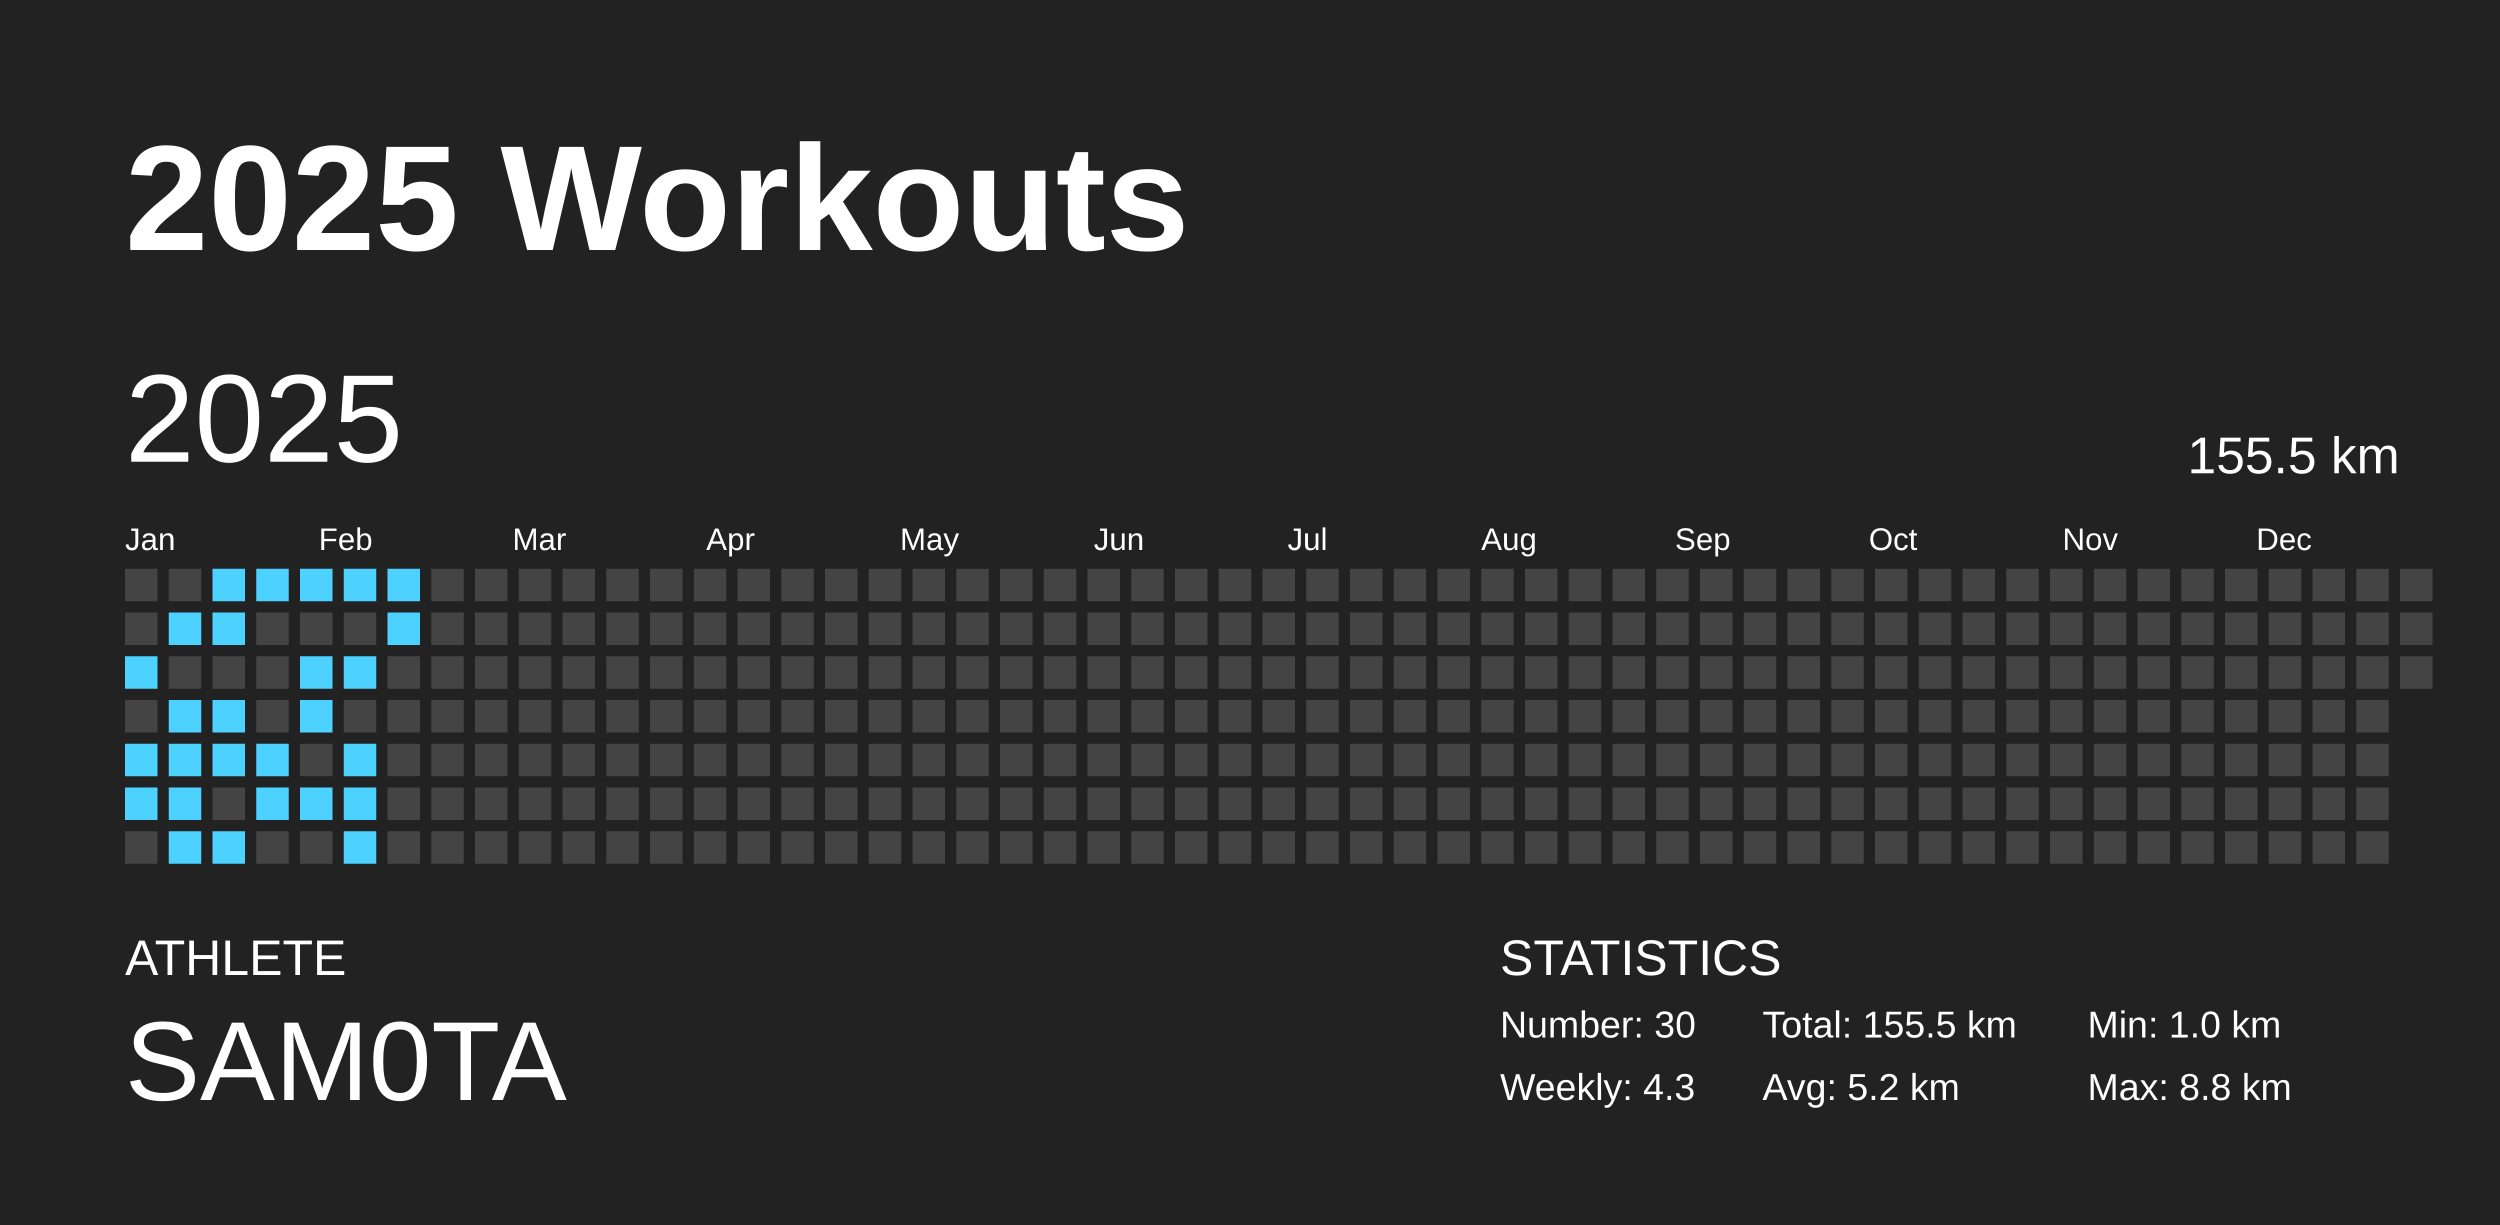
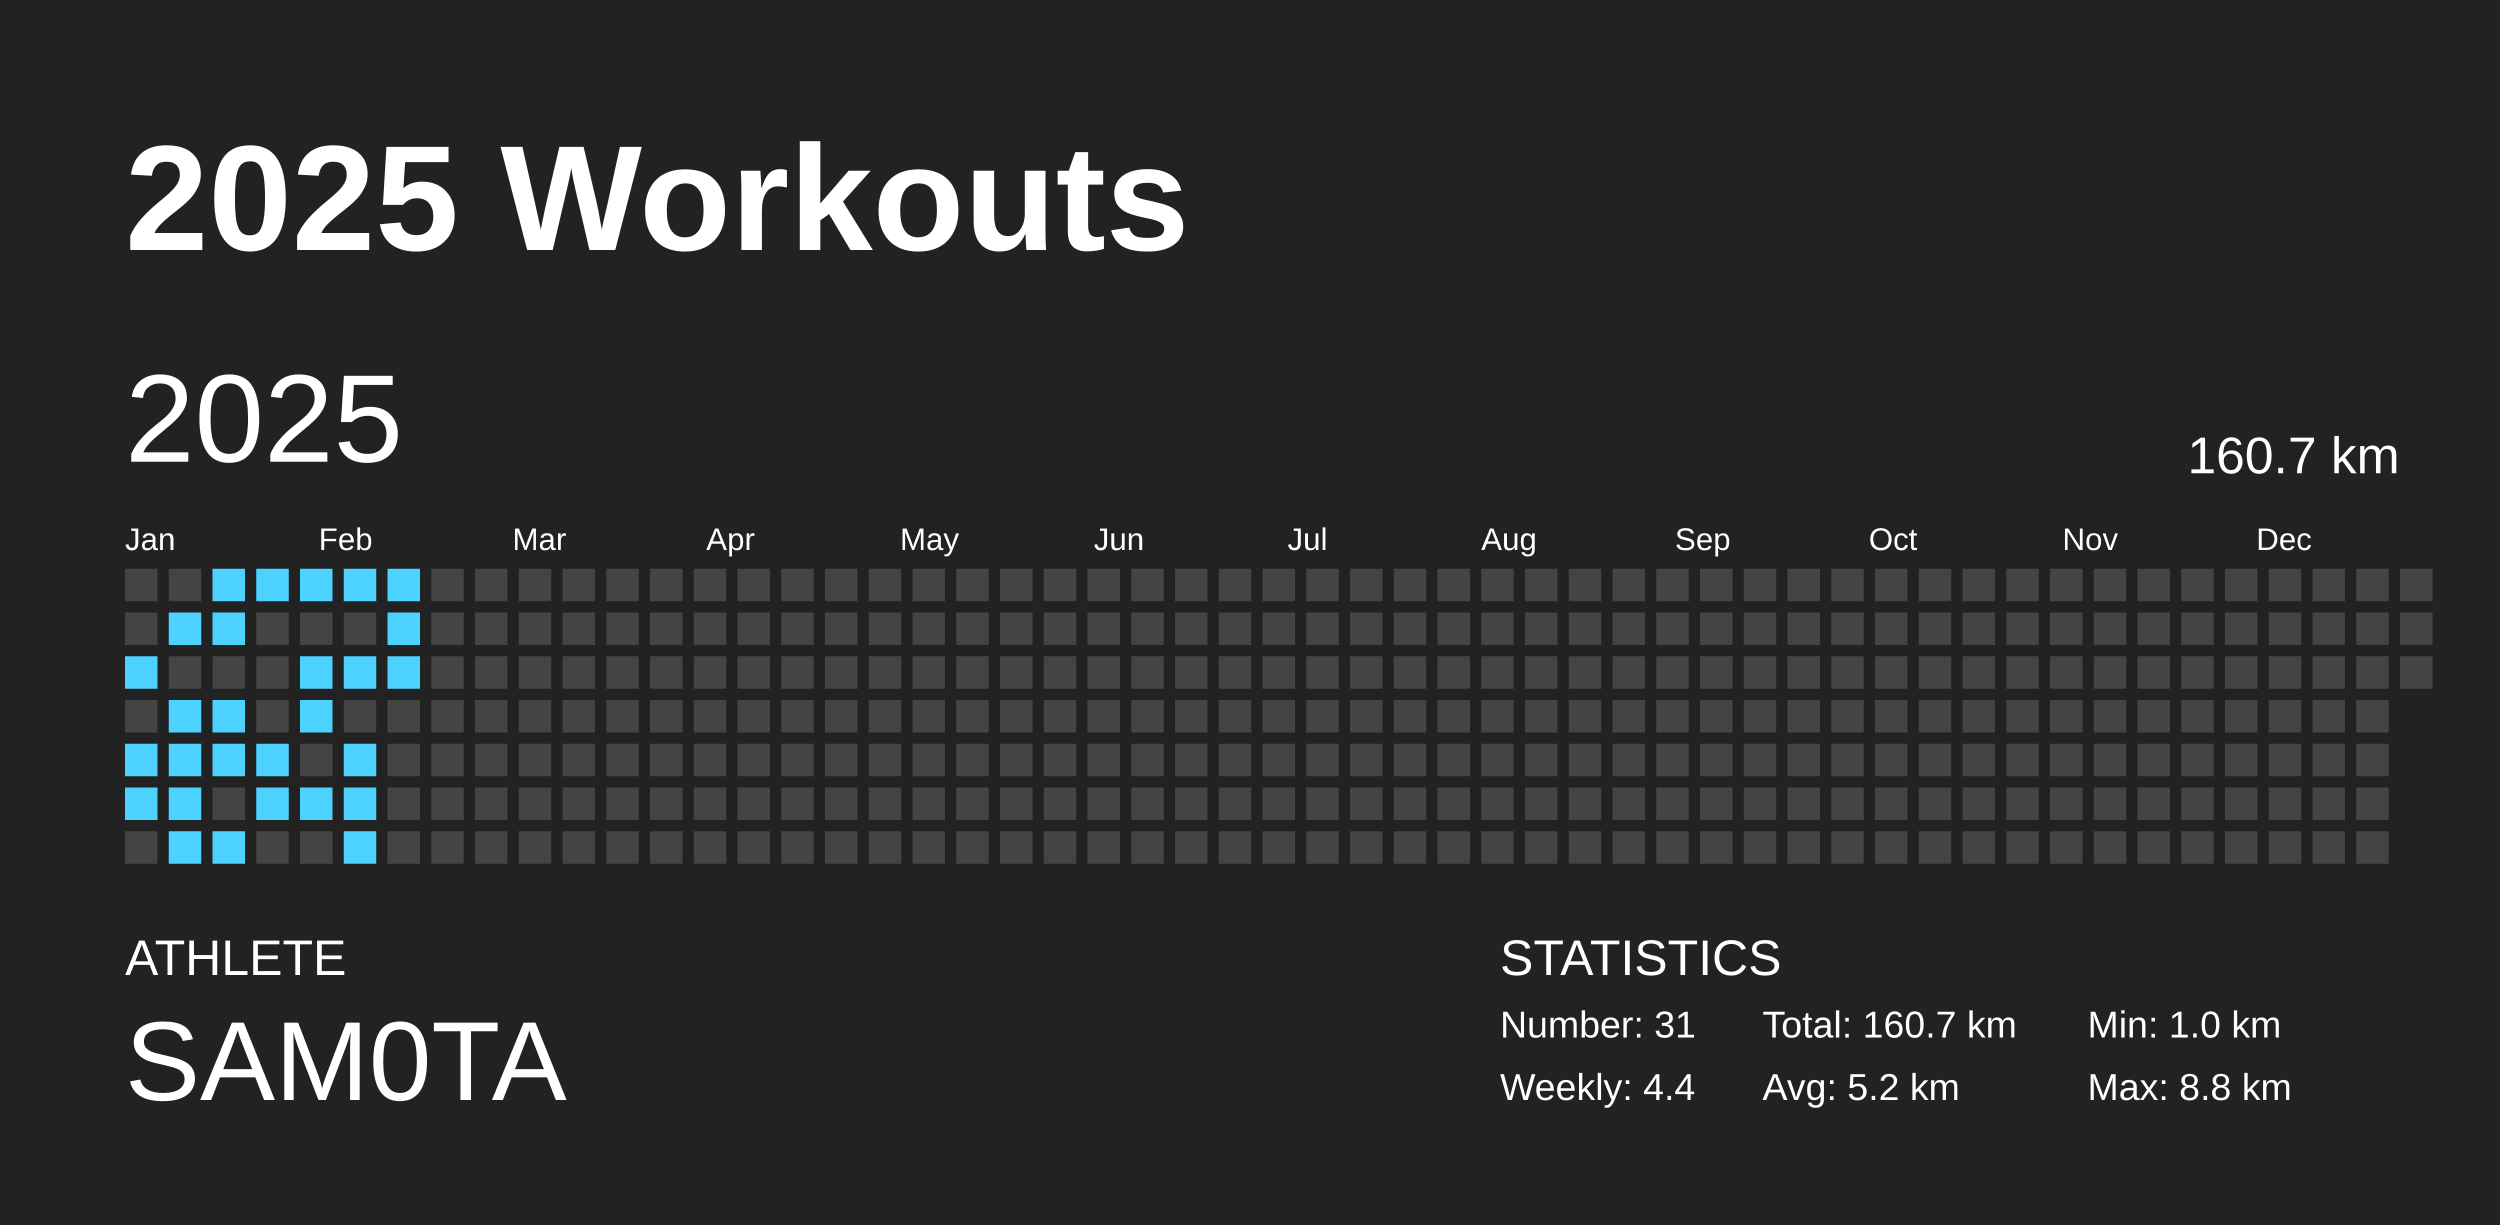
<svg xmlns="http://www.w3.org/2000/svg" baseProfile="full" height="98mm" version="1.1" viewBox="0,0,200,98" width="200mm">
  <defs />
  <rect fill="#222222" height="98" width="200" x="0" y="0" />
  <text fill="#FFFFFF" style="font-size:12px; font-family:Arial; font-weight:bold;" x="10" y="20">2025 Workouts</text>
  <text fill="#FFFFFF" style="font-size:4px; font-family:Arial" x="10" y="78">ATHLETE</text>
  <text fill="#FFFFFF" style="font-size:9px; font-family:Arial" x="10" y="88">SAM0TA</text>
  <text fill="#FFFFFF" style="font-size:4px; font-family:Arial" x="120" y="78">STATISTICS</text>
-   <text fill="#FFFFFF" style="font-size:3px; font-family:Arial" x="120" y="83">Number: 30</text>
-   <text fill="#FFFFFF" style="font-size:3px; font-family:Arial" x="120" y="88">Weekly: 4.3</text>
-   <text fill="#FFFFFF" style="font-size:3px; font-family:Arial" x="141" y="83">Total: 155.5 km</text>
+   <text fill="#FFFFFF" style="font-size:3px; font-family:Arial" x="120" y="83">Number: 31</text>
+   <text fill="#FFFFFF" style="font-size:3px; font-family:Arial" x="120" y="88">Weekly: 4.4</text>
+   <text fill="#FFFFFF" style="font-size:3px; font-family:Arial" x="141" y="83">Total: 160.7 km</text>
  <text fill="#FFFFFF" style="font-size:3px; font-family:Arial" x="141" y="88">Avg: 5.2 km</text>
  <text fill="#FFFFFF" style="font-size:3px; font-family:Arial" x="167" y="83">Min: 1.0 km</text>
  <text fill="#FFFFFF" style="font-size:3px; font-family:Arial" x="167" y="88">Max: 8.8 km</text>
  <text dominant-baseline="hanging" fill="#FFFFFF" style="font-size:10.0px; font-family:Arial;" x="10" y="30">2025</text>
-   <text dominant-baseline="hanging" fill="#FFFFFF" style="font-size:4.125px; font-family:Arial;" x="175" y="35">155.5 km</text>
+   <text dominant-baseline="hanging" fill="#FFFFFF" style="font-size:4.125px; font-family:Arial;" x="175" y="35">160.7 km</text>
  <text fill="#FFFFFF" style="font-size:2.5px; font-family:Arial" x="10.0" y="44">Jan</text>
  <text fill="#FFFFFF" style="font-size:2.5px; font-family:Arial" x="25.5" y="44">Feb</text>
  <text fill="#FFFFFF" style="font-size:2.5px; font-family:Arial" x="41.0" y="44">Mar</text>
  <text fill="#FFFFFF" style="font-size:2.5px; font-family:Arial" x="56.5" y="44">Apr</text>
  <text fill="#FFFFFF" style="font-size:2.5px; font-family:Arial" x="72.0" y="44">May</text>
  <text fill="#FFFFFF" style="font-size:2.5px; font-family:Arial" x="87.5" y="44">Jun</text>
  <text fill="#FFFFFF" style="font-size:2.5px; font-family:Arial" x="103.0" y="44">Jul</text>
  <text fill="#FFFFFF" style="font-size:2.5px; font-family:Arial" x="118.5" y="44">Aug</text>
  <text fill="#FFFFFF" style="font-size:2.5px; font-family:Arial" x="134.0" y="44">Sep</text>
  <text fill="#FFFFFF" style="font-size:2.5px; font-family:Arial" x="149.5" y="44">Oct</text>
  <text fill="#FFFFFF" style="font-size:2.5px; font-family:Arial" x="165.0" y="44">Nov</text>
  <text fill="#FFFFFF" style="font-size:2.5px; font-family:Arial" x="180.5" y="44">Dec</text>
  <rect fill="#444444" height="2.6" width="2.6" x="10.0" y="45.5" />
  <rect fill="#444444" height="2.6" width="2.6" x="10.0" y="49.0" />
  <rect fill="#4dd2ff" height="2.6" width="2.6" x="10.0" y="52.5" />
  <rect fill="#444444" height="2.6" width="2.6" x="10.0" y="56.0" />
  <rect fill="#4dd2ff" height="2.6" width="2.6" x="10.0" y="59.5" />
  <rect fill="#4dd2ff" height="2.6" width="2.6" x="10.0" y="63.0" />
  <rect fill="#444444" height="2.6" width="2.6" x="10.0" y="66.5" />
  <rect fill="#444444" height="2.6" width="2.6" x="13.5" y="45.5" />
  <rect fill="#4dd2ff" height="2.6" width="2.6" x="13.5" y="49.0" />
  <rect fill="#444444" height="2.6" width="2.6" x="13.5" y="52.5" />
  <rect fill="#4dd2ff" height="2.6" width="2.6" x="13.5" y="56.0" />
  <rect fill="#4dd2ff" height="2.6" width="2.6" x="13.5" y="59.5" />
  <rect fill="#4dd2ff" height="2.6" width="2.6" x="13.5" y="63.0" />
  <rect fill="#4dd2ff" height="2.6" width="2.6" x="13.5" y="66.5" />
  <rect fill="#4dd2ff" height="2.6" width="2.6" x="17.0" y="45.5" />
  <rect fill="#4dd2ff" height="2.6" width="2.6" x="17.0" y="49.0" />
  <rect fill="#444444" height="2.6" width="2.6" x="17.0" y="52.5" />
  <rect fill="#4dd2ff" height="2.6" width="2.6" x="17.0" y="56.0" />
  <rect fill="#4dd2ff" height="2.6" width="2.6" x="17.0" y="59.5" />
  <rect fill="#444444" height="2.6" width="2.6" x="17.0" y="63.0" />
  <rect fill="#4dd2ff" height="2.6" width="2.6" x="17.0" y="66.5" />
  <rect fill="#4dd2ff" height="2.6" width="2.6" x="20.5" y="45.5" />
  <rect fill="#444444" height="2.6" width="2.6" x="20.5" y="49.0" />
  <rect fill="#444444" height="2.6" width="2.6" x="20.5" y="52.5" />
  <rect fill="#444444" height="2.6" width="2.6" x="20.5" y="56.0" />
  <rect fill="#4dd2ff" height="2.6" width="2.6" x="20.5" y="59.5" />
  <rect fill="#4dd2ff" height="2.6" width="2.6" x="20.5" y="63.0" />
  <rect fill="#444444" height="2.6" width="2.6" x="20.5" y="66.5" />
  <rect fill="#4dd2ff" height="2.6" width="2.6" x="24.0" y="45.5" />
  <rect fill="#444444" height="2.6" width="2.6" x="24.0" y="49.0" />
  <rect fill="#4dd2ff" height="2.6" width="2.6" x="24.0" y="52.5" />
  <rect fill="#4dd2ff" height="2.6" width="2.6" x="24.0" y="56.0" />
  <rect fill="#444444" height="2.6" width="2.6" x="24.0" y="59.5" />
  <rect fill="#4dd2ff" height="2.6" width="2.6" x="24.0" y="63.0" />
  <rect fill="#444444" height="2.6" width="2.6" x="24.0" y="66.5" />
  <rect fill="#4dd2ff" height="2.6" width="2.6" x="27.5" y="45.5" />
  <rect fill="#444444" height="2.6" width="2.6" x="27.5" y="49.0" />
  <rect fill="#4dd2ff" height="2.6" width="2.6" x="27.5" y="52.5" />
  <rect fill="#444444" height="2.6" width="2.6" x="27.5" y="56.0" />
  <rect fill="#4dd2ff" height="2.6" width="2.6" x="27.5" y="59.5" />
  <rect fill="#4dd2ff" height="2.6" width="2.6" x="27.5" y="63.0" />
  <rect fill="#4dd2ff" height="2.6" width="2.6" x="27.5" y="66.5" />
  <rect fill="#4dd2ff" height="2.6" width="2.6" x="31.0" y="45.5" />
  <rect fill="#4dd2ff" height="2.6" width="2.6" x="31.0" y="49.0" />
-   <rect fill="#444444" height="2.6" width="2.6" x="31.0" y="52.5" />
+   <rect fill="#4dd2ff" height="2.6" width="2.6" x="31.0" y="52.5" />
  <rect fill="#444444" height="2.6" width="2.6" x="31.0" y="56.0" />
  <rect fill="#444444" height="2.6" width="2.6" x="31.0" y="59.5" />
  <rect fill="#444444" height="2.6" width="2.6" x="31.0" y="63.0" />
  <rect fill="#444444" height="2.6" width="2.6" x="31.0" y="66.5" />
  <rect fill="#444444" height="2.6" width="2.6" x="34.5" y="45.5" />
  <rect fill="#444444" height="2.6" width="2.6" x="34.5" y="49.0" />
  <rect fill="#444444" height="2.6" width="2.6" x="34.5" y="52.5" />
  <rect fill="#444444" height="2.6" width="2.6" x="34.5" y="56.0" />
  <rect fill="#444444" height="2.6" width="2.6" x="34.5" y="59.5" />
  <rect fill="#444444" height="2.6" width="2.6" x="34.5" y="63.0" />
  <rect fill="#444444" height="2.6" width="2.6" x="34.5" y="66.5" />
  <rect fill="#444444" height="2.6" width="2.6" x="38.0" y="45.5" />
  <rect fill="#444444" height="2.6" width="2.6" x="38.0" y="49.0" />
  <rect fill="#444444" height="2.6" width="2.6" x="38.0" y="52.5" />
  <rect fill="#444444" height="2.6" width="2.6" x="38.0" y="56.0" />
  <rect fill="#444444" height="2.6" width="2.6" x="38.0" y="59.5" />
  <rect fill="#444444" height="2.6" width="2.6" x="38.0" y="63.0" />
  <rect fill="#444444" height="2.6" width="2.6" x="38.0" y="66.5" />
  <rect fill="#444444" height="2.6" width="2.6" x="41.5" y="45.5" />
  <rect fill="#444444" height="2.6" width="2.6" x="41.5" y="49.0" />
  <rect fill="#444444" height="2.6" width="2.6" x="41.5" y="52.5" />
  <rect fill="#444444" height="2.6" width="2.6" x="41.5" y="56.0" />
  <rect fill="#444444" height="2.6" width="2.6" x="41.5" y="59.5" />
  <rect fill="#444444" height="2.6" width="2.6" x="41.5" y="63.0" />
  <rect fill="#444444" height="2.6" width="2.6" x="41.5" y="66.5" />
  <rect fill="#444444" height="2.6" width="2.6" x="45.0" y="45.5" />
  <rect fill="#444444" height="2.6" width="2.6" x="45.0" y="49.0" />
  <rect fill="#444444" height="2.6" width="2.6" x="45.0" y="52.5" />
  <rect fill="#444444" height="2.6" width="2.6" x="45.0" y="56.0" />
  <rect fill="#444444" height="2.6" width="2.6" x="45.0" y="59.5" />
  <rect fill="#444444" height="2.6" width="2.6" x="45.0" y="63.0" />
  <rect fill="#444444" height="2.6" width="2.6" x="45.0" y="66.5" />
  <rect fill="#444444" height="2.6" width="2.6" x="48.5" y="45.5" />
  <rect fill="#444444" height="2.6" width="2.6" x="48.5" y="49.0" />
  <rect fill="#444444" height="2.6" width="2.6" x="48.5" y="52.5" />
  <rect fill="#444444" height="2.6" width="2.6" x="48.5" y="56.0" />
  <rect fill="#444444" height="2.6" width="2.6" x="48.5" y="59.5" />
  <rect fill="#444444" height="2.6" width="2.6" x="48.5" y="63.0" />
  <rect fill="#444444" height="2.6" width="2.6" x="48.5" y="66.5" />
  <rect fill="#444444" height="2.6" width="2.6" x="52.0" y="45.5" />
  <rect fill="#444444" height="2.6" width="2.6" x="52.0" y="49.0" />
  <rect fill="#444444" height="2.6" width="2.6" x="52.0" y="52.5" />
  <rect fill="#444444" height="2.6" width="2.6" x="52.0" y="56.0" />
  <rect fill="#444444" height="2.6" width="2.6" x="52.0" y="59.5" />
  <rect fill="#444444" height="2.6" width="2.6" x="52.0" y="63.0" />
  <rect fill="#444444" height="2.6" width="2.6" x="52.0" y="66.5" />
  <rect fill="#444444" height="2.6" width="2.6" x="55.5" y="45.5" />
  <rect fill="#444444" height="2.6" width="2.6" x="55.5" y="49.0" />
  <rect fill="#444444" height="2.6" width="2.6" x="55.5" y="52.5" />
  <rect fill="#444444" height="2.6" width="2.6" x="55.5" y="56.0" />
  <rect fill="#444444" height="2.6" width="2.6" x="55.5" y="59.5" />
  <rect fill="#444444" height="2.6" width="2.6" x="55.5" y="63.0" />
  <rect fill="#444444" height="2.6" width="2.6" x="55.5" y="66.5" />
  <rect fill="#444444" height="2.6" width="2.6" x="59.0" y="45.5" />
  <rect fill="#444444" height="2.6" width="2.6" x="59.0" y="49.0" />
  <rect fill="#444444" height="2.6" width="2.6" x="59.0" y="52.5" />
  <rect fill="#444444" height="2.6" width="2.6" x="59.0" y="56.0" />
  <rect fill="#444444" height="2.6" width="2.6" x="59.0" y="59.5" />
  <rect fill="#444444" height="2.6" width="2.6" x="59.0" y="63.0" />
  <rect fill="#444444" height="2.6" width="2.6" x="59.0" y="66.5" />
  <rect fill="#444444" height="2.6" width="2.6" x="62.5" y="45.5" />
  <rect fill="#444444" height="2.6" width="2.6" x="62.5" y="49.0" />
  <rect fill="#444444" height="2.6" width="2.6" x="62.5" y="52.5" />
  <rect fill="#444444" height="2.6" width="2.6" x="62.5" y="56.0" />
  <rect fill="#444444" height="2.6" width="2.6" x="62.5" y="59.5" />
  <rect fill="#444444" height="2.6" width="2.6" x="62.5" y="63.0" />
  <rect fill="#444444" height="2.6" width="2.6" x="62.5" y="66.5" />
  <rect fill="#444444" height="2.6" width="2.6" x="66.0" y="45.5" />
  <rect fill="#444444" height="2.6" width="2.6" x="66.0" y="49.0" />
  <rect fill="#444444" height="2.6" width="2.6" x="66.0" y="52.5" />
  <rect fill="#444444" height="2.6" width="2.6" x="66.0" y="56.0" />
  <rect fill="#444444" height="2.6" width="2.6" x="66.0" y="59.5" />
  <rect fill="#444444" height="2.6" width="2.6" x="66.0" y="63.0" />
  <rect fill="#444444" height="2.6" width="2.6" x="66.0" y="66.5" />
  <rect fill="#444444" height="2.6" width="2.6" x="69.5" y="45.5" />
  <rect fill="#444444" height="2.6" width="2.6" x="69.5" y="49.0" />
  <rect fill="#444444" height="2.6" width="2.6" x="69.5" y="52.5" />
  <rect fill="#444444" height="2.6" width="2.6" x="69.5" y="56.0" />
  <rect fill="#444444" height="2.6" width="2.6" x="69.5" y="59.5" />
  <rect fill="#444444" height="2.6" width="2.6" x="69.5" y="63.0" />
  <rect fill="#444444" height="2.6" width="2.6" x="69.5" y="66.5" />
  <rect fill="#444444" height="2.6" width="2.6" x="73.0" y="45.5" />
  <rect fill="#444444" height="2.6" width="2.6" x="73.0" y="49.0" />
  <rect fill="#444444" height="2.6" width="2.6" x="73.0" y="52.5" />
  <rect fill="#444444" height="2.6" width="2.6" x="73.0" y="56.0" />
  <rect fill="#444444" height="2.6" width="2.6" x="73.0" y="59.5" />
  <rect fill="#444444" height="2.6" width="2.6" x="73.0" y="63.0" />
  <rect fill="#444444" height="2.6" width="2.6" x="73.0" y="66.5" />
  <rect fill="#444444" height="2.6" width="2.6" x="76.5" y="45.5" />
  <rect fill="#444444" height="2.6" width="2.6" x="76.5" y="49.0" />
  <rect fill="#444444" height="2.6" width="2.6" x="76.5" y="52.5" />
  <rect fill="#444444" height="2.6" width="2.6" x="76.5" y="56.0" />
  <rect fill="#444444" height="2.6" width="2.6" x="76.5" y="59.5" />
  <rect fill="#444444" height="2.6" width="2.6" x="76.5" y="63.0" />
  <rect fill="#444444" height="2.6" width="2.6" x="76.5" y="66.5" />
  <rect fill="#444444" height="2.6" width="2.6" x="80.0" y="45.5" />
  <rect fill="#444444" height="2.6" width="2.6" x="80.0" y="49.0" />
  <rect fill="#444444" height="2.6" width="2.6" x="80.0" y="52.5" />
  <rect fill="#444444" height="2.6" width="2.6" x="80.0" y="56.0" />
  <rect fill="#444444" height="2.6" width="2.6" x="80.0" y="59.5" />
  <rect fill="#444444" height="2.6" width="2.6" x="80.0" y="63.0" />
  <rect fill="#444444" height="2.6" width="2.6" x="80.0" y="66.5" />
  <rect fill="#444444" height="2.6" width="2.6" x="83.5" y="45.5" />
  <rect fill="#444444" height="2.6" width="2.6" x="83.5" y="49.0" />
  <rect fill="#444444" height="2.6" width="2.6" x="83.5" y="52.5" />
  <rect fill="#444444" height="2.6" width="2.6" x="83.5" y="56.0" />
  <rect fill="#444444" height="2.6" width="2.6" x="83.5" y="59.5" />
  <rect fill="#444444" height="2.6" width="2.6" x="83.5" y="63.0" />
  <rect fill="#444444" height="2.6" width="2.6" x="83.5" y="66.5" />
  <rect fill="#444444" height="2.6" width="2.6" x="87.0" y="45.5" />
  <rect fill="#444444" height="2.6" width="2.6" x="87.0" y="49.0" />
  <rect fill="#444444" height="2.6" width="2.6" x="87.0" y="52.5" />
  <rect fill="#444444" height="2.6" width="2.6" x="87.0" y="56.0" />
  <rect fill="#444444" height="2.6" width="2.6" x="87.0" y="59.5" />
  <rect fill="#444444" height="2.6" width="2.6" x="87.0" y="63.0" />
  <rect fill="#444444" height="2.6" width="2.6" x="87.0" y="66.5" />
  <rect fill="#444444" height="2.6" width="2.6" x="90.5" y="45.5" />
  <rect fill="#444444" height="2.6" width="2.6" x="90.5" y="49.0" />
  <rect fill="#444444" height="2.6" width="2.6" x="90.5" y="52.5" />
  <rect fill="#444444" height="2.6" width="2.6" x="90.5" y="56.0" />
  <rect fill="#444444" height="2.6" width="2.6" x="90.5" y="59.5" />
  <rect fill="#444444" height="2.6" width="2.6" x="90.5" y="63.0" />
  <rect fill="#444444" height="2.6" width="2.6" x="90.5" y="66.5" />
  <rect fill="#444444" height="2.6" width="2.6" x="94.0" y="45.5" />
  <rect fill="#444444" height="2.6" width="2.6" x="94.0" y="49.0" />
  <rect fill="#444444" height="2.6" width="2.6" x="94.0" y="52.5" />
  <rect fill="#444444" height="2.6" width="2.6" x="94.0" y="56.0" />
  <rect fill="#444444" height="2.6" width="2.6" x="94.0" y="59.5" />
  <rect fill="#444444" height="2.6" width="2.6" x="94.0" y="63.0" />
  <rect fill="#444444" height="2.6" width="2.6" x="94.0" y="66.5" />
  <rect fill="#444444" height="2.6" width="2.6" x="97.5" y="45.5" />
  <rect fill="#444444" height="2.6" width="2.6" x="97.5" y="49.0" />
  <rect fill="#444444" height="2.6" width="2.6" x="97.5" y="52.5" />
  <rect fill="#444444" height="2.6" width="2.6" x="97.5" y="56.0" />
  <rect fill="#444444" height="2.6" width="2.6" x="97.5" y="59.5" />
  <rect fill="#444444" height="2.6" width="2.6" x="97.5" y="63.0" />
  <rect fill="#444444" height="2.6" width="2.6" x="97.5" y="66.5" />
  <rect fill="#444444" height="2.6" width="2.6" x="101.0" y="45.5" />
  <rect fill="#444444" height="2.6" width="2.6" x="101.0" y="49.0" />
  <rect fill="#444444" height="2.6" width="2.6" x="101.0" y="52.5" />
  <rect fill="#444444" height="2.6" width="2.6" x="101.0" y="56.0" />
  <rect fill="#444444" height="2.6" width="2.6" x="101.0" y="59.5" />
  <rect fill="#444444" height="2.6" width="2.6" x="101.0" y="63.0" />
  <rect fill="#444444" height="2.6" width="2.6" x="101.0" y="66.5" />
  <rect fill="#444444" height="2.6" width="2.6" x="104.5" y="45.5" />
  <rect fill="#444444" height="2.6" width="2.6" x="104.5" y="49.0" />
  <rect fill="#444444" height="2.6" width="2.6" x="104.5" y="52.5" />
  <rect fill="#444444" height="2.6" width="2.6" x="104.5" y="56.0" />
  <rect fill="#444444" height="2.6" width="2.6" x="104.5" y="59.5" />
  <rect fill="#444444" height="2.6" width="2.6" x="104.5" y="63.0" />
  <rect fill="#444444" height="2.6" width="2.6" x="104.5" y="66.5" />
  <rect fill="#444444" height="2.6" width="2.6" x="108.0" y="45.5" />
  <rect fill="#444444" height="2.6" width="2.6" x="108.0" y="49.0" />
  <rect fill="#444444" height="2.6" width="2.6" x="108.0" y="52.5" />
  <rect fill="#444444" height="2.6" width="2.6" x="108.0" y="56.0" />
  <rect fill="#444444" height="2.6" width="2.6" x="108.0" y="59.5" />
  <rect fill="#444444" height="2.6" width="2.6" x="108.0" y="63.0" />
  <rect fill="#444444" height="2.6" width="2.6" x="108.0" y="66.5" />
  <rect fill="#444444" height="2.6" width="2.6" x="111.5" y="45.5" />
  <rect fill="#444444" height="2.6" width="2.6" x="111.5" y="49.0" />
  <rect fill="#444444" height="2.6" width="2.6" x="111.5" y="52.5" />
  <rect fill="#444444" height="2.6" width="2.6" x="111.5" y="56.0" />
  <rect fill="#444444" height="2.6" width="2.6" x="111.5" y="59.5" />
  <rect fill="#444444" height="2.6" width="2.6" x="111.5" y="63.0" />
  <rect fill="#444444" height="2.6" width="2.6" x="111.5" y="66.5" />
  <rect fill="#444444" height="2.6" width="2.6" x="115.0" y="45.5" />
  <rect fill="#444444" height="2.6" width="2.6" x="115.0" y="49.0" />
  <rect fill="#444444" height="2.6" width="2.6" x="115.0" y="52.5" />
  <rect fill="#444444" height="2.6" width="2.6" x="115.0" y="56.0" />
  <rect fill="#444444" height="2.6" width="2.6" x="115.0" y="59.5" />
  <rect fill="#444444" height="2.6" width="2.6" x="115.0" y="63.0" />
  <rect fill="#444444" height="2.6" width="2.6" x="115.0" y="66.5" />
  <rect fill="#444444" height="2.6" width="2.6" x="118.5" y="45.5" />
  <rect fill="#444444" height="2.6" width="2.6" x="118.5" y="49.0" />
  <rect fill="#444444" height="2.6" width="2.6" x="118.5" y="52.5" />
  <rect fill="#444444" height="2.6" width="2.6" x="118.5" y="56.0" />
  <rect fill="#444444" height="2.6" width="2.6" x="118.5" y="59.5" />
  <rect fill="#444444" height="2.6" width="2.6" x="118.5" y="63.0" />
  <rect fill="#444444" height="2.6" width="2.6" x="118.5" y="66.5" />
  <rect fill="#444444" height="2.6" width="2.6" x="122.0" y="45.5" />
  <rect fill="#444444" height="2.6" width="2.6" x="122.0" y="49.0" />
  <rect fill="#444444" height="2.6" width="2.6" x="122.0" y="52.5" />
  <rect fill="#444444" height="2.6" width="2.6" x="122.0" y="56.0" />
  <rect fill="#444444" height="2.6" width="2.6" x="122.0" y="59.5" />
  <rect fill="#444444" height="2.6" width="2.6" x="122.0" y="63.0" />
  <rect fill="#444444" height="2.6" width="2.6" x="122.0" y="66.5" />
  <rect fill="#444444" height="2.6" width="2.6" x="125.5" y="45.5" />
  <rect fill="#444444" height="2.6" width="2.6" x="125.5" y="49.0" />
  <rect fill="#444444" height="2.6" width="2.6" x="125.5" y="52.5" />
  <rect fill="#444444" height="2.6" width="2.6" x="125.5" y="56.0" />
  <rect fill="#444444" height="2.6" width="2.6" x="125.5" y="59.5" />
  <rect fill="#444444" height="2.6" width="2.6" x="125.5" y="63.0" />
  <rect fill="#444444" height="2.6" width="2.6" x="125.5" y="66.5" />
  <rect fill="#444444" height="2.6" width="2.6" x="129.0" y="45.5" />
  <rect fill="#444444" height="2.6" width="2.6" x="129.0" y="49.0" />
  <rect fill="#444444" height="2.6" width="2.6" x="129.0" y="52.5" />
  <rect fill="#444444" height="2.6" width="2.6" x="129.0" y="56.0" />
  <rect fill="#444444" height="2.6" width="2.6" x="129.0" y="59.5" />
  <rect fill="#444444" height="2.6" width="2.6" x="129.0" y="63.0" />
  <rect fill="#444444" height="2.6" width="2.6" x="129.0" y="66.5" />
  <rect fill="#444444" height="2.6" width="2.6" x="132.5" y="45.5" />
  <rect fill="#444444" height="2.6" width="2.6" x="132.5" y="49.0" />
  <rect fill="#444444" height="2.6" width="2.6" x="132.5" y="52.5" />
  <rect fill="#444444" height="2.6" width="2.6" x="132.5" y="56.0" />
  <rect fill="#444444" height="2.6" width="2.6" x="132.5" y="59.5" />
  <rect fill="#444444" height="2.6" width="2.6" x="132.5" y="63.0" />
  <rect fill="#444444" height="2.6" width="2.6" x="132.5" y="66.5" />
  <rect fill="#444444" height="2.6" width="2.6" x="136.0" y="45.5" />
  <rect fill="#444444" height="2.6" width="2.6" x="136.0" y="49.0" />
  <rect fill="#444444" height="2.6" width="2.6" x="136.0" y="52.5" />
  <rect fill="#444444" height="2.6" width="2.6" x="136.0" y="56.0" />
  <rect fill="#444444" height="2.6" width="2.6" x="136.0" y="59.5" />
  <rect fill="#444444" height="2.6" width="2.6" x="136.0" y="63.0" />
  <rect fill="#444444" height="2.6" width="2.6" x="136.0" y="66.5" />
  <rect fill="#444444" height="2.6" width="2.6" x="139.5" y="45.5" />
  <rect fill="#444444" height="2.6" width="2.6" x="139.5" y="49.0" />
  <rect fill="#444444" height="2.6" width="2.6" x="139.5" y="52.5" />
  <rect fill="#444444" height="2.6" width="2.6" x="139.5" y="56.0" />
  <rect fill="#444444" height="2.6" width="2.6" x="139.5" y="59.5" />
  <rect fill="#444444" height="2.6" width="2.6" x="139.5" y="63.0" />
  <rect fill="#444444" height="2.6" width="2.6" x="139.5" y="66.5" />
  <rect fill="#444444" height="2.6" width="2.6" x="143.0" y="45.5" />
  <rect fill="#444444" height="2.6" width="2.6" x="143.0" y="49.0" />
  <rect fill="#444444" height="2.6" width="2.6" x="143.0" y="52.5" />
  <rect fill="#444444" height="2.6" width="2.6" x="143.0" y="56.0" />
  <rect fill="#444444" height="2.6" width="2.6" x="143.0" y="59.5" />
  <rect fill="#444444" height="2.6" width="2.6" x="143.0" y="63.0" />
  <rect fill="#444444" height="2.6" width="2.6" x="143.0" y="66.5" />
  <rect fill="#444444" height="2.6" width="2.6" x="146.5" y="45.5" />
  <rect fill="#444444" height="2.6" width="2.6" x="146.5" y="49.0" />
  <rect fill="#444444" height="2.6" width="2.6" x="146.5" y="52.5" />
  <rect fill="#444444" height="2.6" width="2.6" x="146.5" y="56.0" />
  <rect fill="#444444" height="2.6" width="2.6" x="146.5" y="59.5" />
  <rect fill="#444444" height="2.6" width="2.6" x="146.5" y="63.0" />
  <rect fill="#444444" height="2.6" width="2.6" x="146.5" y="66.5" />
  <rect fill="#444444" height="2.6" width="2.6" x="150.0" y="45.5" />
  <rect fill="#444444" height="2.6" width="2.6" x="150.0" y="49.0" />
  <rect fill="#444444" height="2.6" width="2.6" x="150.0" y="52.5" />
  <rect fill="#444444" height="2.6" width="2.6" x="150.0" y="56.0" />
  <rect fill="#444444" height="2.6" width="2.6" x="150.0" y="59.5" />
  <rect fill="#444444" height="2.6" width="2.6" x="150.0" y="63.0" />
  <rect fill="#444444" height="2.6" width="2.6" x="150.0" y="66.5" />
  <rect fill="#444444" height="2.6" width="2.6" x="153.5" y="45.5" />
  <rect fill="#444444" height="2.6" width="2.6" x="153.5" y="49.0" />
  <rect fill="#444444" height="2.6" width="2.6" x="153.5" y="52.5" />
  <rect fill="#444444" height="2.6" width="2.6" x="153.5" y="56.0" />
  <rect fill="#444444" height="2.6" width="2.6" x="153.5" y="59.5" />
  <rect fill="#444444" height="2.6" width="2.6" x="153.5" y="63.0" />
  <rect fill="#444444" height="2.6" width="2.6" x="153.5" y="66.5" />
  <rect fill="#444444" height="2.6" width="2.6" x="157.0" y="45.5" />
  <rect fill="#444444" height="2.6" width="2.6" x="157.0" y="49.0" />
  <rect fill="#444444" height="2.6" width="2.6" x="157.0" y="52.5" />
  <rect fill="#444444" height="2.6" width="2.6" x="157.0" y="56.0" />
  <rect fill="#444444" height="2.6" width="2.6" x="157.0" y="59.5" />
  <rect fill="#444444" height="2.6" width="2.6" x="157.0" y="63.0" />
  <rect fill="#444444" height="2.6" width="2.6" x="157.0" y="66.5" />
  <rect fill="#444444" height="2.6" width="2.6" x="160.5" y="45.5" />
  <rect fill="#444444" height="2.6" width="2.6" x="160.5" y="49.0" />
  <rect fill="#444444" height="2.6" width="2.6" x="160.5" y="52.5" />
  <rect fill="#444444" height="2.6" width="2.6" x="160.5" y="56.0" />
  <rect fill="#444444" height="2.6" width="2.6" x="160.5" y="59.5" />
  <rect fill="#444444" height="2.6" width="2.6" x="160.5" y="63.0" />
  <rect fill="#444444" height="2.6" width="2.6" x="160.5" y="66.5" />
  <rect fill="#444444" height="2.6" width="2.6" x="164.0" y="45.5" />
  <rect fill="#444444" height="2.6" width="2.6" x="164.0" y="49.0" />
  <rect fill="#444444" height="2.6" width="2.6" x="164.0" y="52.5" />
  <rect fill="#444444" height="2.6" width="2.6" x="164.0" y="56.0" />
  <rect fill="#444444" height="2.6" width="2.6" x="164.0" y="59.5" />
  <rect fill="#444444" height="2.6" width="2.6" x="164.0" y="63.0" />
  <rect fill="#444444" height="2.6" width="2.6" x="164.0" y="66.5" />
  <rect fill="#444444" height="2.6" width="2.6" x="167.5" y="45.5" />
  <rect fill="#444444" height="2.6" width="2.6" x="167.5" y="49.0" />
  <rect fill="#444444" height="2.6" width="2.6" x="167.5" y="52.5" />
  <rect fill="#444444" height="2.6" width="2.6" x="167.5" y="56.0" />
  <rect fill="#444444" height="2.6" width="2.6" x="167.5" y="59.5" />
  <rect fill="#444444" height="2.6" width="2.6" x="167.5" y="63.0" />
  <rect fill="#444444" height="2.6" width="2.6" x="167.5" y="66.5" />
  <rect fill="#444444" height="2.6" width="2.6" x="171.0" y="45.5" />
  <rect fill="#444444" height="2.6" width="2.6" x="171.0" y="49.0" />
  <rect fill="#444444" height="2.6" width="2.6" x="171.0" y="52.5" />
  <rect fill="#444444" height="2.6" width="2.6" x="171.0" y="56.0" />
  <rect fill="#444444" height="2.6" width="2.6" x="171.0" y="59.5" />
  <rect fill="#444444" height="2.6" width="2.6" x="171.0" y="63.0" />
  <rect fill="#444444" height="2.6" width="2.6" x="171.0" y="66.5" />
  <rect fill="#444444" height="2.6" width="2.6" x="174.5" y="45.5" />
  <rect fill="#444444" height="2.6" width="2.6" x="174.5" y="49.0" />
  <rect fill="#444444" height="2.6" width="2.6" x="174.5" y="52.5" />
  <rect fill="#444444" height="2.6" width="2.6" x="174.5" y="56.0" />
  <rect fill="#444444" height="2.6" width="2.6" x="174.5" y="59.5" />
  <rect fill="#444444" height="2.6" width="2.6" x="174.5" y="63.0" />
  <rect fill="#444444" height="2.6" width="2.6" x="174.5" y="66.5" />
  <rect fill="#444444" height="2.6" width="2.6" x="178.0" y="45.5" />
  <rect fill="#444444" height="2.6" width="2.6" x="178.0" y="49.0" />
  <rect fill="#444444" height="2.6" width="2.6" x="178.0" y="52.5" />
  <rect fill="#444444" height="2.6" width="2.6" x="178.0" y="56.0" />
  <rect fill="#444444" height="2.6" width="2.6" x="178.0" y="59.5" />
  <rect fill="#444444" height="2.6" width="2.6" x="178.0" y="63.0" />
  <rect fill="#444444" height="2.6" width="2.6" x="178.0" y="66.5" />
  <rect fill="#444444" height="2.6" width="2.6" x="181.5" y="45.5" />
  <rect fill="#444444" height="2.6" width="2.6" x="181.5" y="49.0" />
  <rect fill="#444444" height="2.6" width="2.6" x="181.5" y="52.5" />
  <rect fill="#444444" height="2.6" width="2.6" x="181.5" y="56.0" />
  <rect fill="#444444" height="2.6" width="2.6" x="181.5" y="59.5" />
  <rect fill="#444444" height="2.6" width="2.6" x="181.5" y="63.0" />
  <rect fill="#444444" height="2.6" width="2.6" x="181.5" y="66.5" />
  <rect fill="#444444" height="2.6" width="2.6" x="185.0" y="45.5" />
  <rect fill="#444444" height="2.6" width="2.6" x="185.0" y="49.0" />
  <rect fill="#444444" height="2.6" width="2.6" x="185.0" y="52.5" />
  <rect fill="#444444" height="2.6" width="2.6" x="185.0" y="56.0" />
  <rect fill="#444444" height="2.6" width="2.6" x="185.0" y="59.5" />
  <rect fill="#444444" height="2.6" width="2.6" x="185.0" y="63.0" />
  <rect fill="#444444" height="2.6" width="2.6" x="185.0" y="66.5" />
  <rect fill="#444444" height="2.6" width="2.6" x="188.5" y="45.5" />
  <rect fill="#444444" height="2.6" width="2.6" x="188.5" y="49.0" />
  <rect fill="#444444" height="2.6" width="2.6" x="188.5" y="52.5" />
  <rect fill="#444444" height="2.6" width="2.6" x="188.5" y="56.0" />
  <rect fill="#444444" height="2.6" width="2.6" x="188.5" y="59.5" />
  <rect fill="#444444" height="2.6" width="2.6" x="188.5" y="63.0" />
  <rect fill="#444444" height="2.6" width="2.6" x="188.5" y="66.5" />
  <rect fill="#444444" height="2.6" width="2.6" x="192.0" y="45.5" />
  <rect fill="#444444" height="2.6" width="2.6" x="192.0" y="49.0" />
  <rect fill="#444444" height="2.6" width="2.6" x="192.0" y="52.5" />
</svg>
